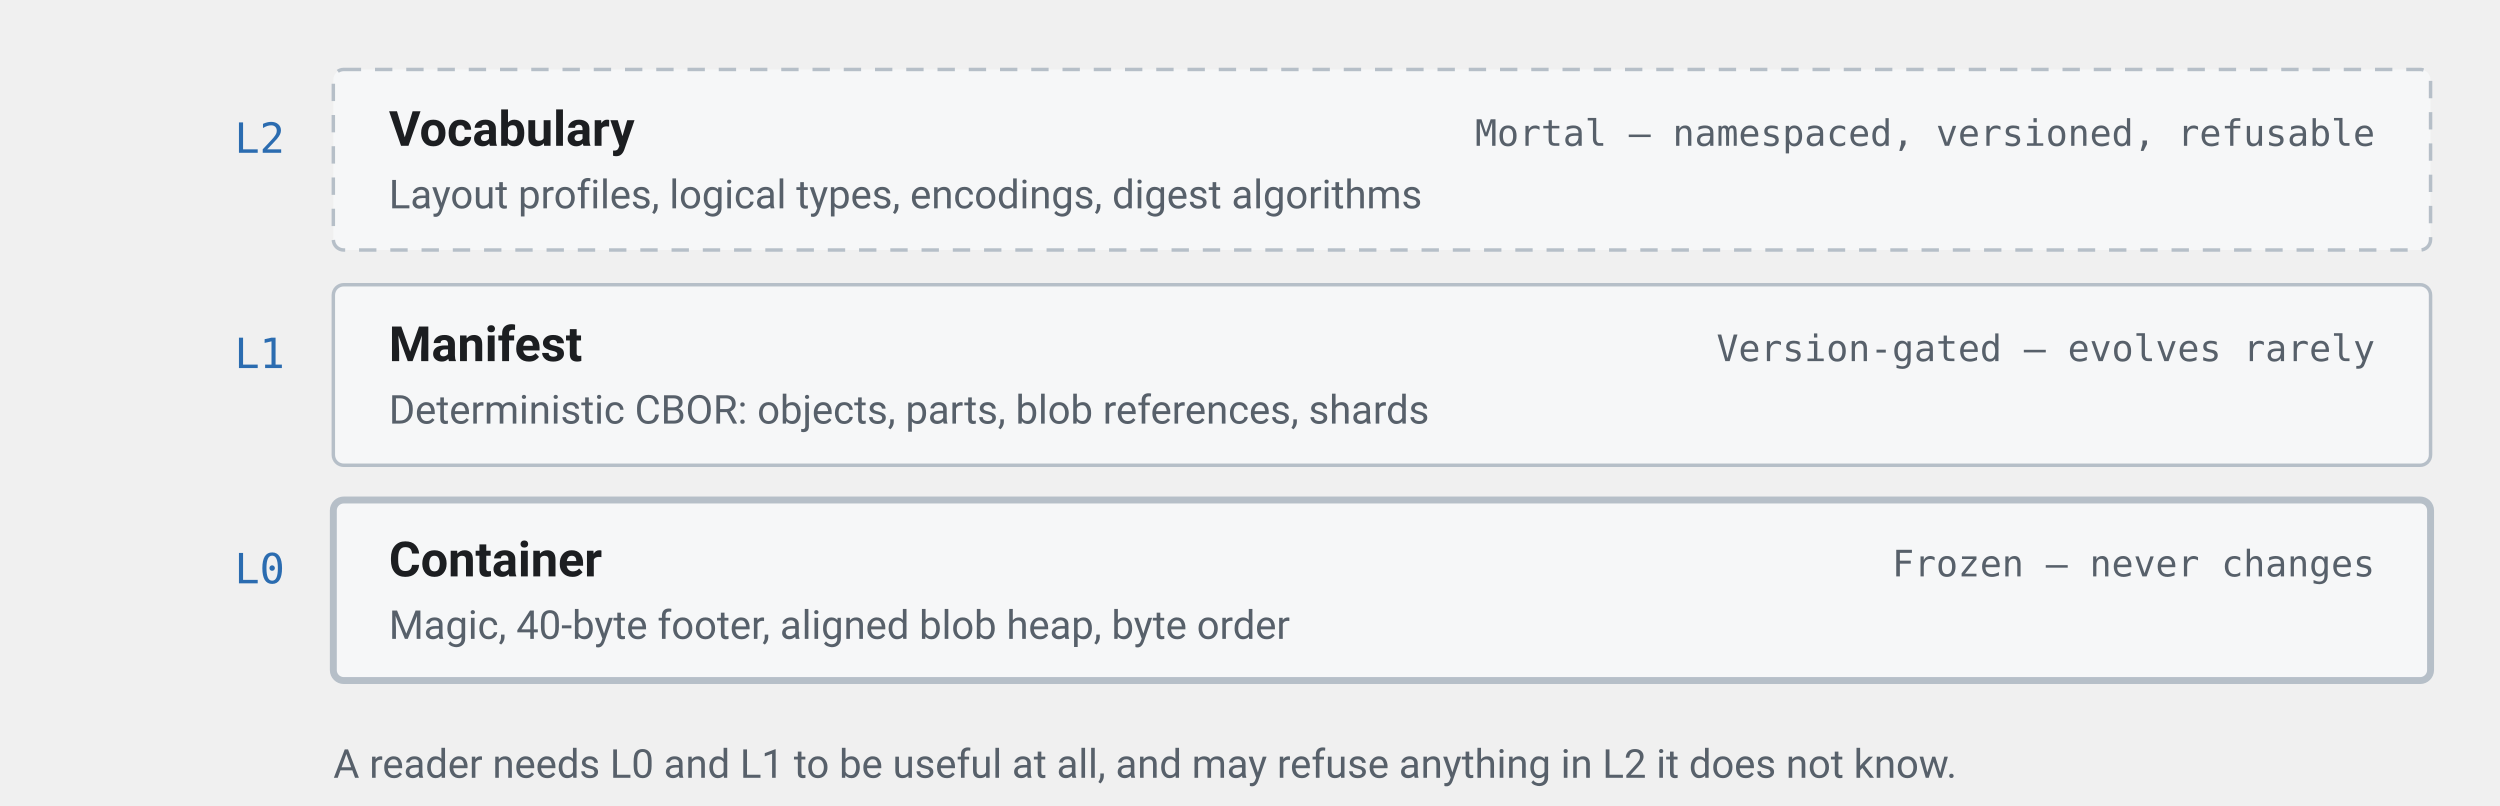
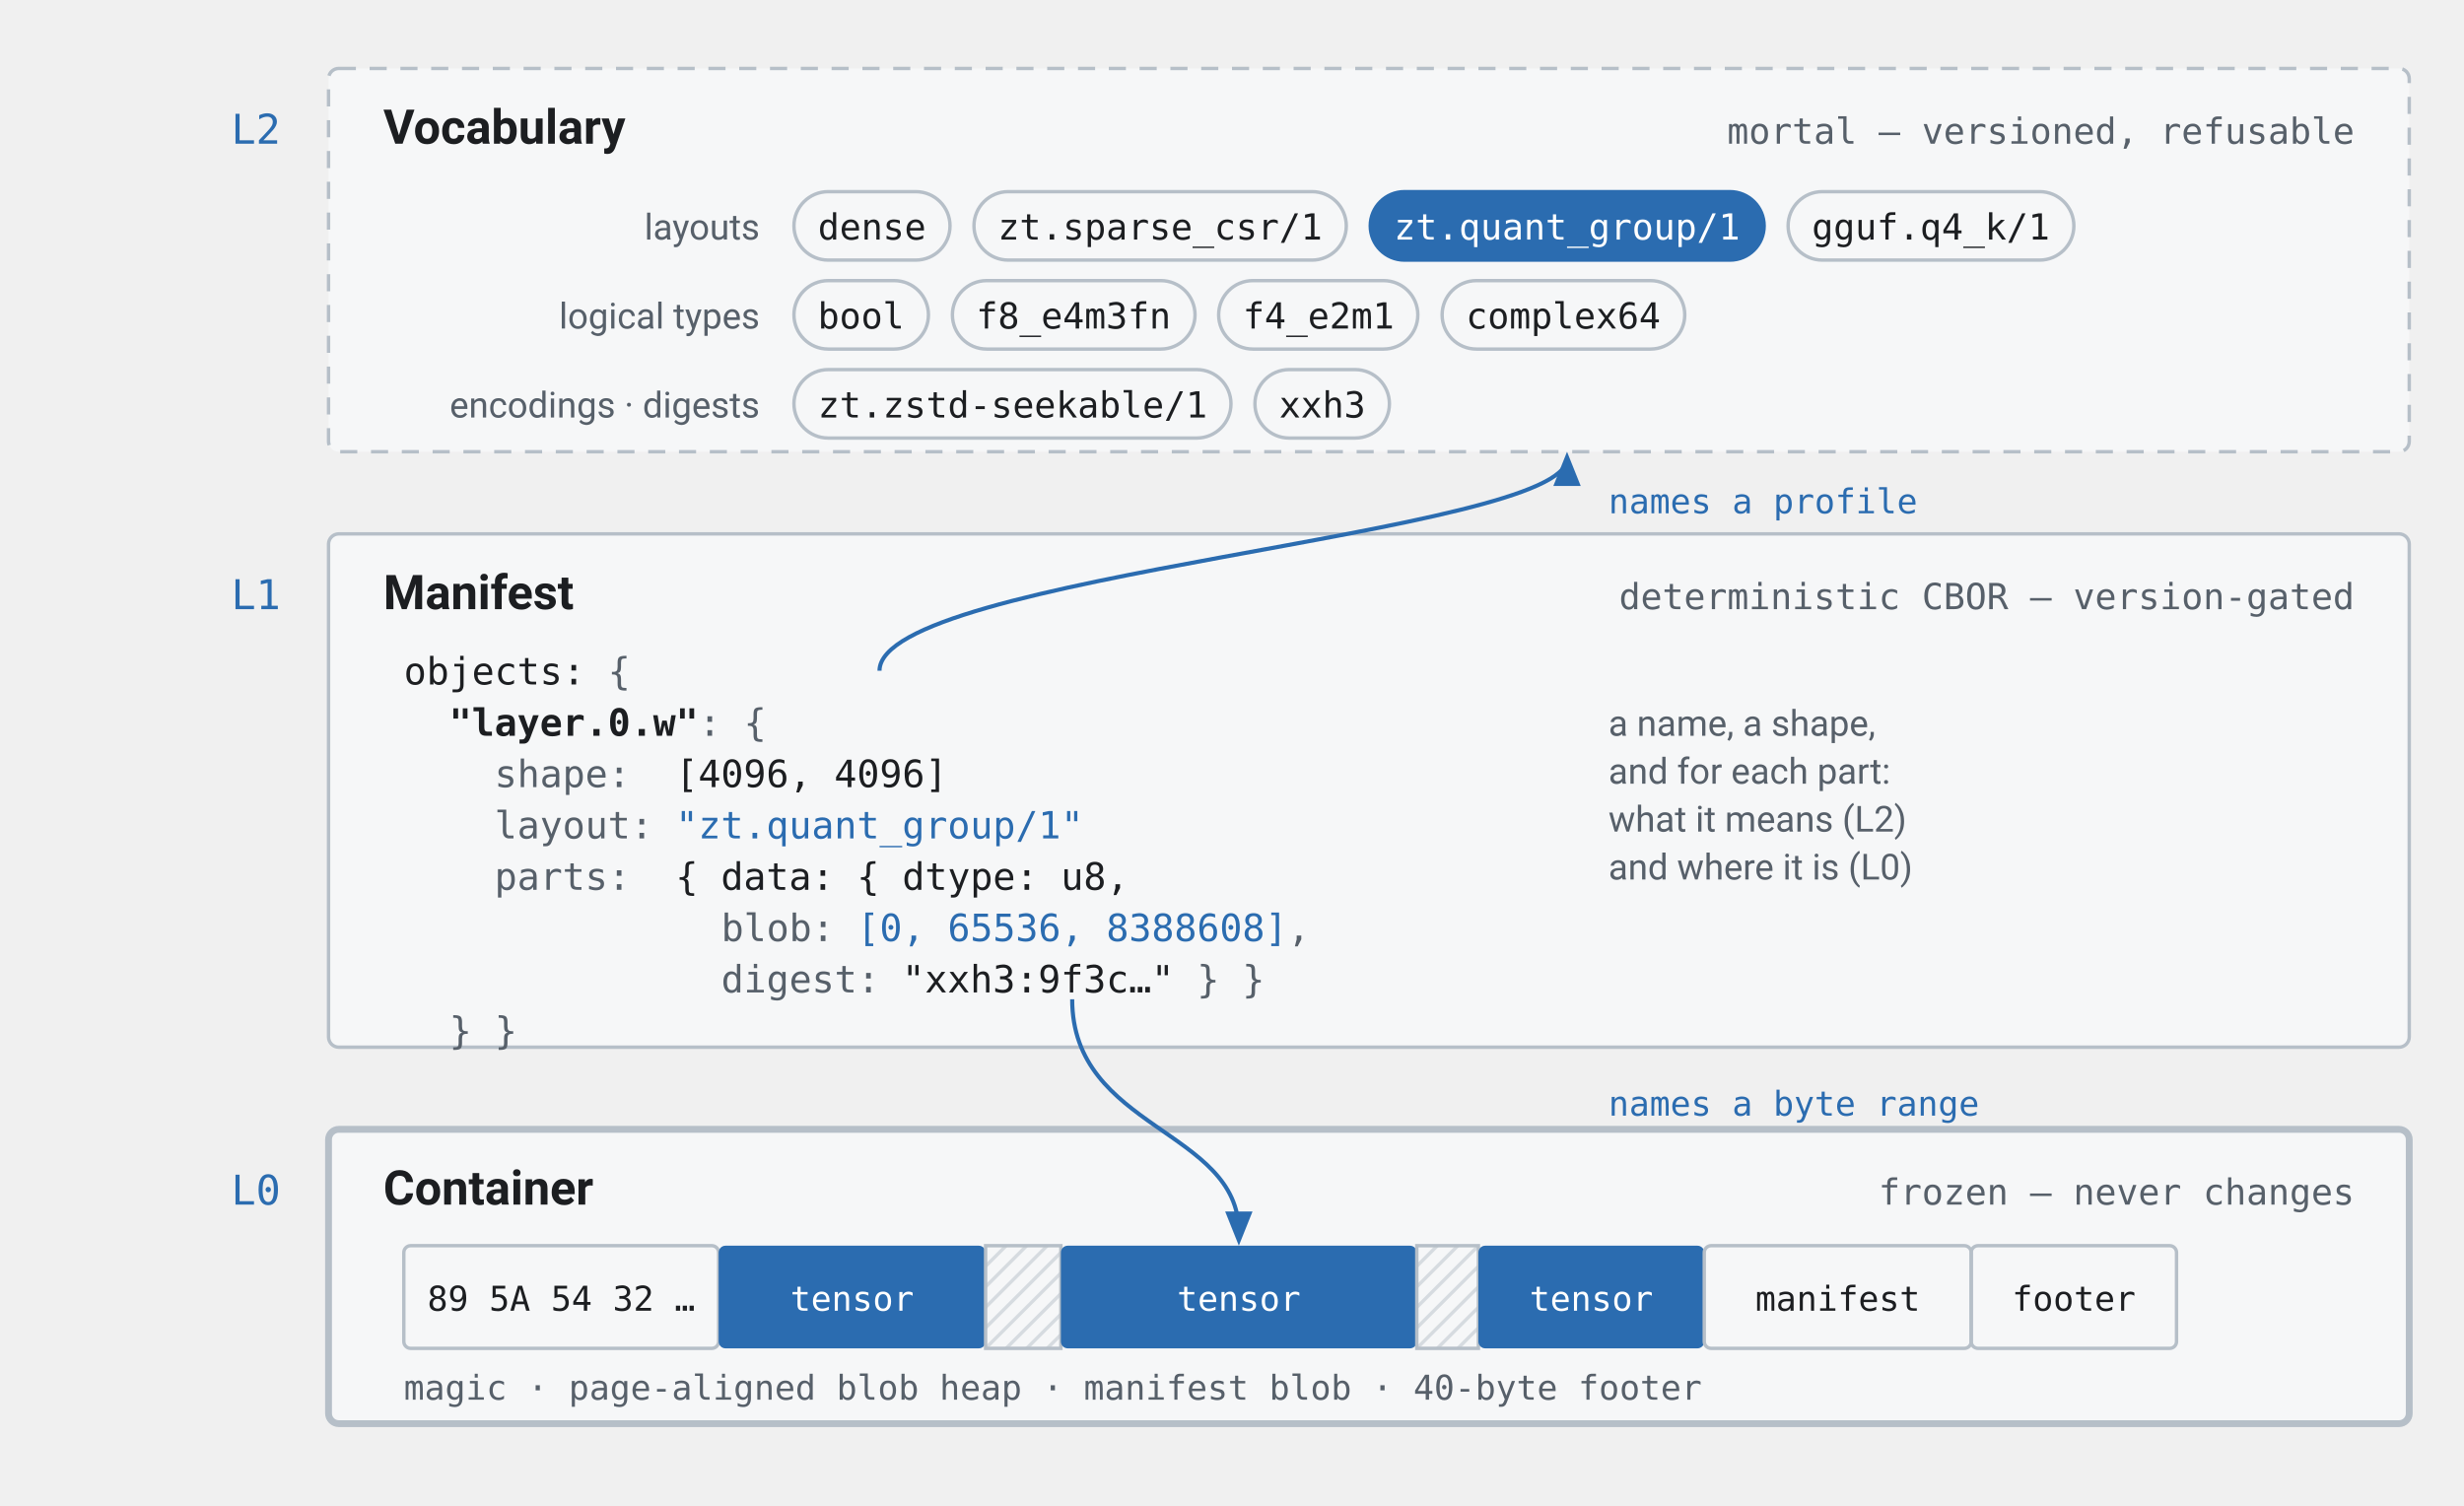
- <svg xmlns="http://www.w3.org/2000/svg" viewBox="0 0 720 232" width="720" height="232" role="img" aria-label="Three layers. L0, the container, is frozen. L1, the manifest, is gated by a version integer. L2, the vocabulary, is deliberately mortal and may be refused.">
+ <svg xmlns="http://www.w3.org/2000/svg" viewBox="0 0 720 440" width="720" height="440" role="img" aria-label="The three layers with their actual contents. L2 holds vocabulary identifiers such as zt.quant_group/1 and f8_e4m3fn. L1 holds a manifest record naming a shape, a layout profile from L2, and a blob triple addressing bytes in L0. L0 holds the magic, the page-aligned blob heap, the manifest blob and the 40-byte footer.">
  <style>
    text { font-family: system-ui, -apple-system, "Segoe UI", Roboto, sans-serif; }
    .mono { font-family: ui-monospace, SFMono-Regular, Menlo, Consolas, monospace; }
    .fg { fill: #1c1e21; }
    .dim { fill: #57606a; }
    .rule { stroke: #d0d7de; }
    .edge { stroke: #b6bfc8; }
    .fill-alt { fill: #f6f7f8; }
    .accent { fill: #2b6cb0; }
    .accent-s { stroke: #2b6cb0; }
    .on-accent { fill: #ffffff; }
    .pad { stroke: #b6bfc8; }
    @media (prefers-color-scheme: dark) {
      .fg { fill: #e3e3e3; }
      .dim { fill: #a8a8a8; }
      .rule { stroke: #3a3b3f; }
      .edge { stroke: #4d4e53; }
      .fill-alt { fill: #242526; }
      .accent { fill: #78a9e0; }
      .accent-s { stroke: #78a9e0; }
      .on-accent { fill: #1b1b1d; }
      .pad { stroke: #4d4e53; }
    }
  </style>
-   <rect x="96" y="20" width="604" height="52" rx="3" class="fill-alt edge" stroke-width="1" stroke-dasharray="5 4" />
-   <text class="mono accent" x="82" y="44" font-size="12" text-anchor="end">L2</text>
+   <rect x="96" y="20" width="608" height="112" rx="3" class="fill-alt edge" stroke-width="1" stroke-dasharray="5 4" />
+   <text class="mono accent" x="82" y="42" font-size="12" text-anchor="end">L2</text>
  <text class="fg" x="112" y="42" font-size="14" font-weight="600">Vocabulary</text>
-   <text class="dim" x="112" y="60" font-size="11.5">Layout profiles, logical types, encodings, digest algorithms</text>
-   <text class="mono dim" x="684" y="42" font-size="10.5" text-anchor="end">Mortal — namespaced, versioned, refusable</text>
-   <rect x="96" y="82" width="604" height="52" rx="3" class="fill-alt edge" stroke-width="1" />
-   <text class="mono accent" x="82" y="106" font-size="12" text-anchor="end">L1</text>
-   <text class="fg" x="112" y="104" font-size="14" font-weight="600">Manifest</text>
-   <text class="dim" x="112" y="122" font-size="11.5">Deterministic CBOR: objects, parts, blob references, shards</text>
-   <text class="mono dim" x="684" y="104" font-size="10.5" text-anchor="end">Version-gated — evolves rarely</text>
-   <rect x="96" y="144" width="604" height="52" rx="3" class="fill-alt edge" stroke-width="2" />
-   <text class="mono accent" x="82" y="168" font-size="12" text-anchor="end">L0</text>
-   <text class="fg" x="112" y="166" font-size="14" font-weight="600">Container</text>
-   <text class="dim" x="112" y="184" font-size="11.5">Magic, 40-byte footer, aligned blob heap, byte order</text>
-   <text class="mono dim" x="684" y="166" font-size="10.5" text-anchor="end">Frozen — never changes</text>
-   <text class="dim" x="96" y="224" font-size="11.5">A reader needs L0 and L1 to be useful at all, and may refuse anything in L2 it does not know.</text>
+   <text class="mono dim" x="688" y="42" font-size="10.5" text-anchor="end">mortal — versioned, refusable</text>
+   <text class="dim" x="222" y="70" font-size="10.5" text-anchor="end">layouts</text>
+   <rect x="232.0" y="56" width="45.6" height="20" rx="10" class="fill-alt edge" stroke-width="1" fill-opacity="1" />
+   <text class="mono fg" x="254.8" y="70" font-size="10.5" text-anchor="middle">dense</text>
+   <rect x="284.6" y="56" width="108.8" height="20" rx="10" class="fill-alt edge" stroke-width="1" fill-opacity="1" />
+   <text class="mono fg" x="339.0" y="70" font-size="10.5" text-anchor="middle">zt.sparse_csr/1</text>
+   <rect x="400.4" y="56" width="115.1" height="20" rx="10" class="accent accent-s" stroke-width="1" />
+   <text class="mono on-accent" x="457.9" y="70" font-size="10.5" text-anchor="middle">zt.quant_group/1</text>
+   <rect x="522.5" y="56" width="83.5" height="20" rx="10" class="fill-alt edge" stroke-width="1" fill-opacity="1" />
+   <text class="mono fg" x="564.2" y="70" font-size="10.5" text-anchor="middle">gguf.q4_k/1</text>
+   <text class="dim" x="222" y="96" font-size="10.5" text-anchor="end">logical types</text>
+   <rect x="232.0" y="82" width="39.3" height="20" rx="10" class="fill-alt edge" stroke-width="1" fill-opacity="1" />
+   <text class="mono fg" x="251.6" y="96" font-size="10.5" text-anchor="middle">bool</text>
+   <rect x="278.3" y="82" width="70.9" height="20" rx="10" class="fill-alt edge" stroke-width="1" fill-opacity="1" />
+   <text class="mono fg" x="313.7" y="96" font-size="10.5" text-anchor="middle">f8_e4m3fn</text>
+   <rect x="356.1" y="82" width="58.2" height="20" rx="10" class="fill-alt edge" stroke-width="1" fill-opacity="1" />
+   <text class="mono fg" x="385.3" y="96" font-size="10.5" text-anchor="middle">f4_e2m1</text>
+   <rect x="421.4" y="82" width="70.9" height="20" rx="10" class="fill-alt edge" stroke-width="1" fill-opacity="1" />
+   <text class="mono fg" x="456.8" y="96" font-size="10.5" text-anchor="middle">complex64</text>
+   <text class="dim" x="222" y="122" font-size="10.5" text-anchor="end">encodings · digests</text>
+   <rect x="232.0" y="108" width="127.7" height="20" rx="10" class="fill-alt edge" stroke-width="1" fill-opacity="1" />
+   <text class="mono fg" x="295.9" y="122" font-size="10.5" text-anchor="middle">zt.zstd-seekable/1</text>
+   <rect x="366.7" y="108" width="39.3" height="20" rx="10" class="fill-alt edge" stroke-width="1" fill-opacity="1" />
+   <text class="mono fg" x="386.4" y="122" font-size="10.5" text-anchor="middle">xxh3</text>
+   <rect x="96" y="156" width="608" height="150" rx="3" class="fill-alt edge" stroke-width="1" />
+   <text class="mono accent" x="82" y="178" font-size="12" text-anchor="end">L1</text>
+   <text class="fg" x="112" y="178" font-size="14" font-weight="600">Manifest</text>
+   <text class="mono dim" x="688" y="178" font-size="10.5" text-anchor="end">deterministic CBOR — version-gated</text>
+   <text class="mono fg" x="118.0" y="200" font-size="11" xml:space="preserve">objects:</text>
+   <text class="mono dim" x="171.0" y="200" font-size="11" xml:space="preserve"> {</text>
+   <text class="mono fg" x="118.0" y="215" font-size="11" font-weight="600" xml:space="preserve">  "layer.0.w"</text>
+   <text class="mono dim" x="204.1" y="215" font-size="11" xml:space="preserve">: {</text>
+   <text class="mono dim" x="118.0" y="230" font-size="11" xml:space="preserve">    shape:  </text>
+   <text class="mono fg" x="197.4" y="230" font-size="11" xml:space="preserve">[4096, 4096]</text>
+   <text class="mono dim" x="118.0" y="245" font-size="11" xml:space="preserve">    layout: </text>
+   <text class="mono accent" x="197.4" y="245" font-size="11" xml:space="preserve">"zt.quant_group/1"</text>
+   <text class="mono dim" x="118.0" y="260" font-size="11" xml:space="preserve">    parts:  </text>
+   <text class="mono fg" x="197.4" y="260" font-size="11" xml:space="preserve">{ data: { dtype: u8,</text>
+   <text class="mono dim" x="118.0" y="275" font-size="11" xml:space="preserve">              blob: </text>
+   <text class="mono accent" x="250.4" y="275" font-size="11" xml:space="preserve">[0, 65536, 8388608]</text>
+   <text class="mono dim" x="376.2" y="275" font-size="11" xml:space="preserve">,</text>
+   <text class="mono dim" x="118.0" y="290" font-size="11" xml:space="preserve">              digest: </text>
+   <text class="mono fg" x="263.6" y="290" font-size="11" xml:space="preserve">"xxh3:9f3c…"</text>
+   <text class="mono dim" x="343.1" y="290" font-size="11" xml:space="preserve"> } }</text>
+   <text class="mono dim" x="118.0" y="305" font-size="11" xml:space="preserve">  }</text>
+   <text class="mono dim" x="137.9" y="305" font-size="11" xml:space="preserve"> }</text>
+   <text class="dim" x="470" y="215" font-size="10.5">a name, a shape,</text>
+   <text class="dim" x="470" y="229" font-size="10.5">and for each part:</text>
+   <text class="dim" x="470" y="243" font-size="10.5">what it means (L2)</text>
+   <text class="dim" x="470" y="257" font-size="10.5">and where it is (L0)</text>
+   <rect x="96" y="330" width="608" height="86" rx="3" class="fill-alt edge" stroke-width="2" />
+   <text class="mono accent" x="82" y="352" font-size="12" text-anchor="end">L0</text>
+   <text class="fg" x="112" y="352" font-size="14" font-weight="600">Container</text>
+   <text class="mono dim" x="688" y="352" font-size="10.5" text-anchor="end">frozen — never changes</text>
+   <rect x="118" y="364" width="92" height="30" rx="2" fill="none" class="edge" stroke-width="1" />
+   <text class="mono fg" x="164.0" y="383" font-size="10" text-anchor="middle">89 5A 54 32 …</text>
+   <rect class="accent" x="210" y="364" width="78" height="30" rx="2" />
+   <text class="mono on-accent" x="249.0" y="383" font-size="10" text-anchor="middle">tensor</text>
+   <clipPath id="q288">
+     <rect x="288" y="364" width="22" height="30" />
+   </clipPath>
+   <g class="pad" stroke-width="1" opacity="0.5" clip-path="url(#q288)">
+     <line x1="258" y1="394" x2="288" y2="364" />
+     <line x1="264" y1="394" x2="294" y2="364" />
+     <line x1="270" y1="394" x2="300" y2="364" />
+     <line x1="276" y1="394" x2="306" y2="364" />
+     <line x1="282" y1="394" x2="312" y2="364" />
+     <line x1="288" y1="394" x2="318" y2="364" />
+     <line x1="294" y1="394" x2="324" y2="364" />
+     <line x1="300" y1="394" x2="330" y2="364" />
+     <line x1="306" y1="394" x2="336" y2="364" />
+     <line x1="312" y1="394" x2="342" y2="364" />
+     <line x1="318" y1="394" x2="348" y2="364" />
+     <line x1="324" y1="394" x2="354" y2="364" />
+     <line x1="330" y1="394" x2="360" y2="364" />
+     <line x1="336" y1="394" x2="366" y2="364" />
+   </g>
+   <rect x="288" y="364" width="22" height="30" fill="none" class="edge" stroke-width="1" />
+   <rect class="accent" x="310" y="364" width="104" height="30" rx="2" stroke="none" />
+   <text class="mono on-accent" x="362.0" y="383" font-size="10" text-anchor="middle">tensor</text>
+   <clipPath id="q414">
+     <rect x="414" y="364" width="18" height="30" />
+   </clipPath>
+   <g class="pad" stroke-width="1" opacity="0.5" clip-path="url(#q414)">
+     <line x1="384" y1="394" x2="414" y2="364" />
+     <line x1="390" y1="394" x2="420" y2="364" />
+     <line x1="396" y1="394" x2="426" y2="364" />
+     <line x1="402" y1="394" x2="432" y2="364" />
+     <line x1="408" y1="394" x2="438" y2="364" />
+     <line x1="414" y1="394" x2="444" y2="364" />
+     <line x1="420" y1="394" x2="450" y2="364" />
+     <line x1="426" y1="394" x2="456" y2="364" />
+     <line x1="432" y1="394" x2="462" y2="364" />
+     <line x1="438" y1="394" x2="468" y2="364" />
+     <line x1="444" y1="394" x2="474" y2="364" />
+     <line x1="450" y1="394" x2="480" y2="364" />
+     <line x1="456" y1="394" x2="486" y2="364" />
+   </g>
+   <rect x="414" y="364" width="18" height="30" fill="none" class="edge" stroke-width="1" />
+   <rect class="accent" x="432" y="364" width="66" height="30" rx="2" />
+   <text class="mono on-accent" x="465.0" y="383" font-size="10" text-anchor="middle">tensor</text>
+   <rect x="498" y="364" width="78" height="30" rx="2" fill="none" class="edge" stroke-width="1" />
+   <text class="mono fg" x="537.0" y="383" font-size="10" text-anchor="middle">manifest</text>
+   <rect x="576" y="364" width="60" height="30" rx="2" fill="none" class="edge" stroke-width="1" />
+   <text class="mono fg" x="606.0" y="383" font-size="10" text-anchor="middle">footer</text>
+   <text class="mono dim" x="118" y="409" font-size="10">magic · page-aligned blob heap · manifest blob · 40-byte footer</text>
+   <path d="M 257.0 196 C 257.0 168, 457.9 156, 457.9 134" fill="none" class="accent-s" stroke-width="1.2" />
+   <path d="M 453.9 142 L 457.9 132 L 461.9 142 Z" class="accent" />
+   <path d="M 313.3 292 C 313.3 330, 362.0 330, 362.0 360" fill="none" class="accent-s" stroke-width="1.2" />
+   <path d="M 358.0 354 L 362.0 364 L 366.0 354 Z" class="accent" />
+   <text class="mono accent" x="470" y="150" font-size="10">names a profile</text>
+   <text class="mono accent" x="470" y="326" font-size="10">names a byte range</text>
</svg>
